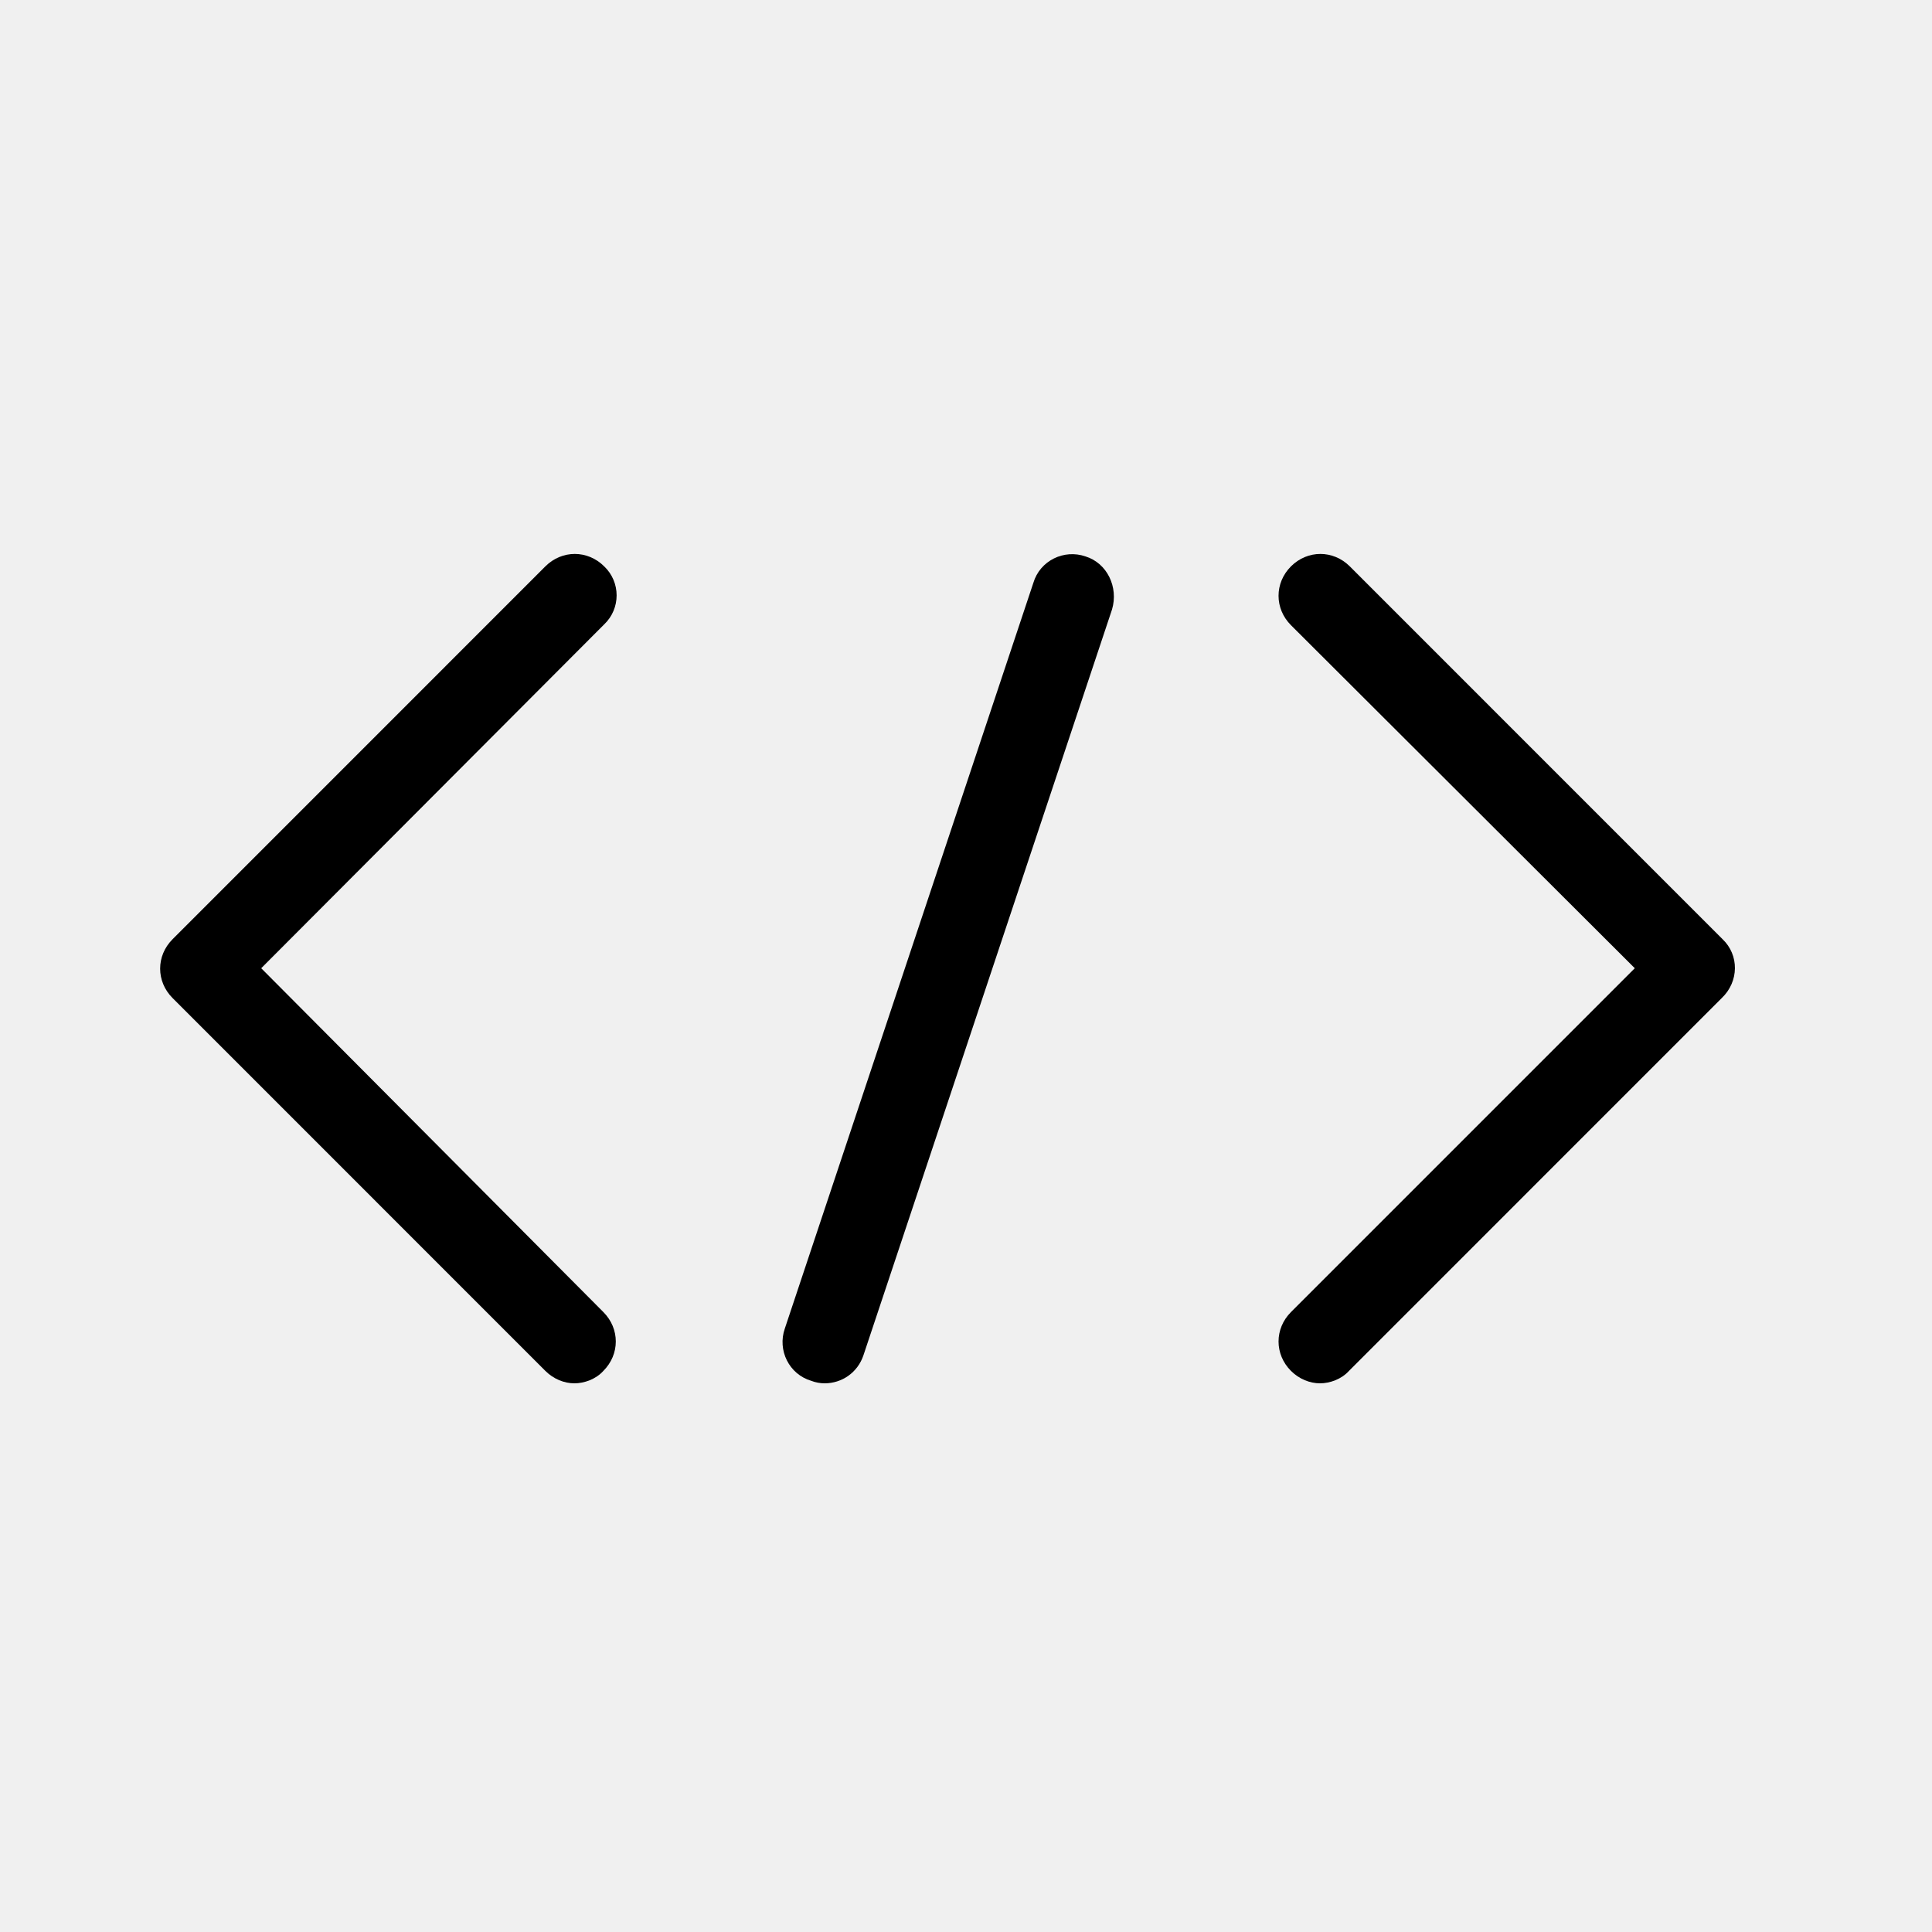
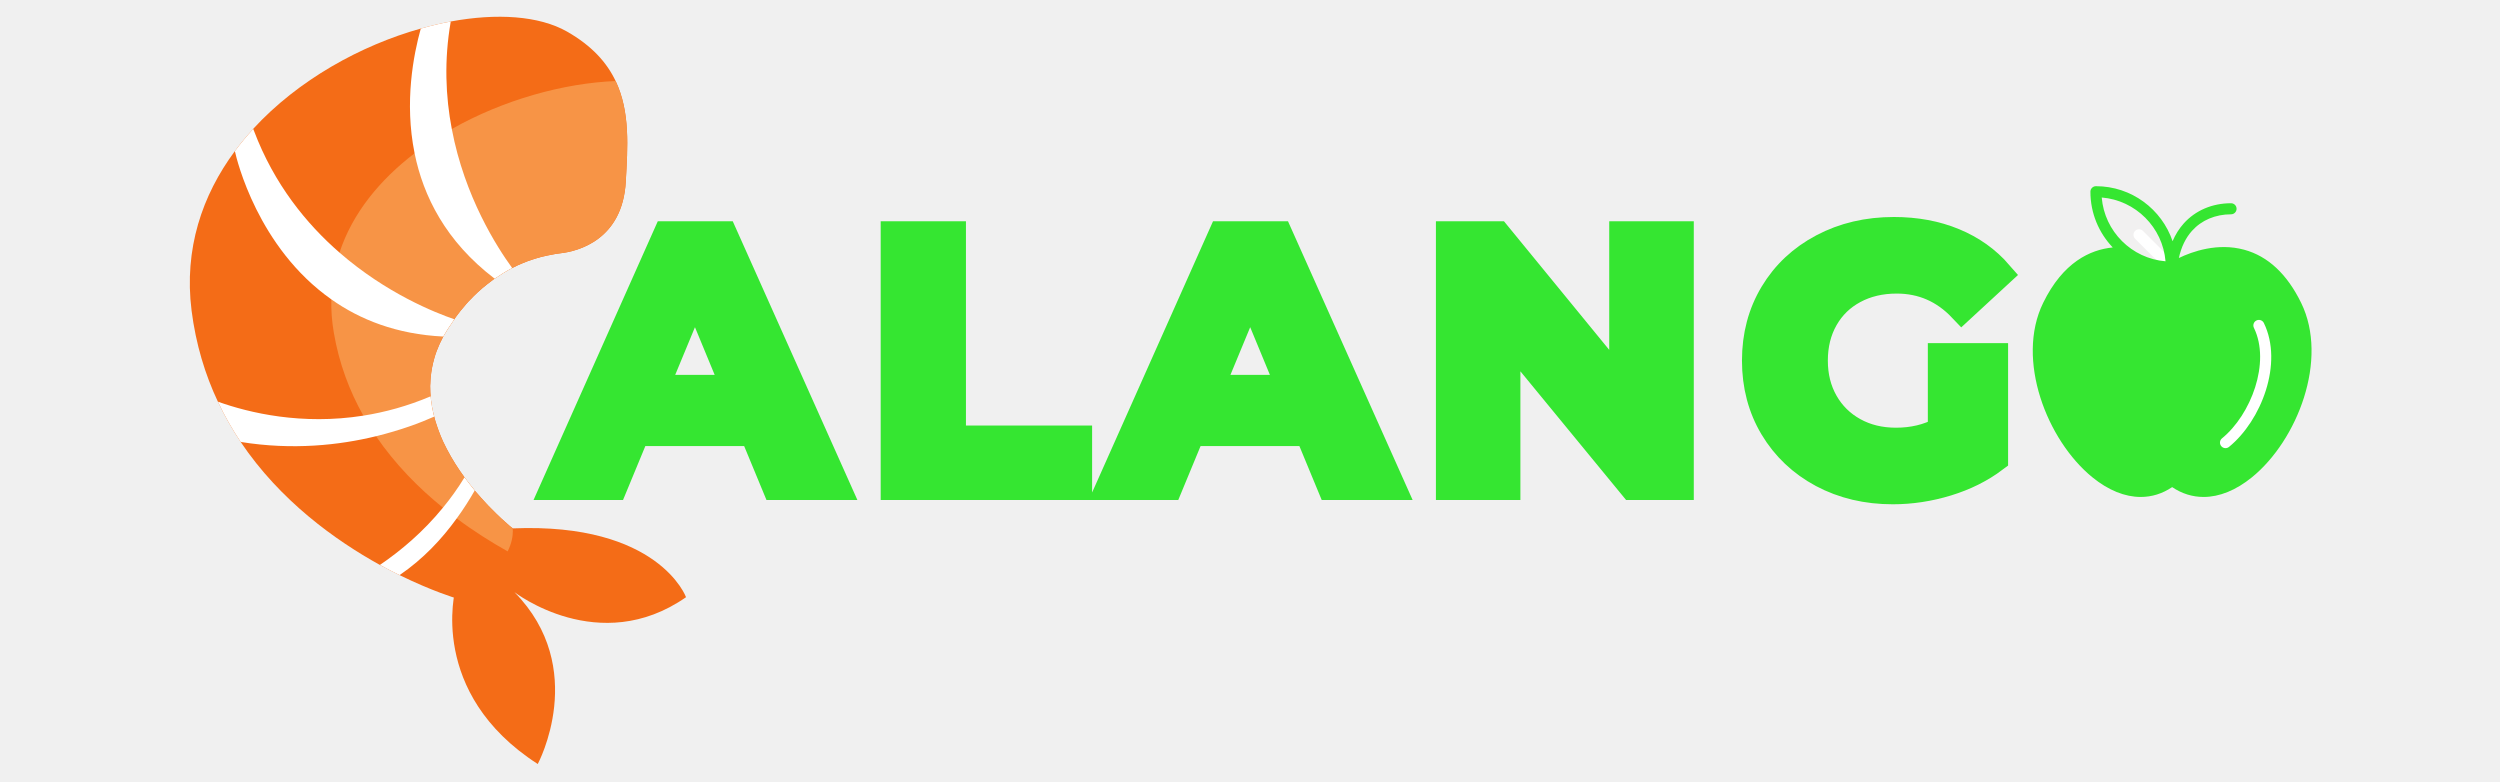
- <svg xmlns="http://www.w3.org/2000/svg" width="1080" zoomAndPan="magnify" viewBox="0 0 810 810" height="1080" preserveAspectRatio="xMidYMid meet" version="1.0">
-   <path fill="#000000" d="M 253.309 237.453 C 246.363 230.508 235.598 230.508 228.648 237.453 L 72.352 393.773 C 65.402 400.719 65.402 411.488 72.352 418.438 L 228.648 574.754 C 232.125 578.227 236.637 579.965 240.805 579.965 C 244.973 579.965 249.836 578.227 252.965 574.754 C 259.91 567.805 259.91 557.039 252.965 550.09 L 109.516 405.93 L 253.309 261.77 C 260.258 255.172 260.258 244.055 253.309 237.453 Z M 253.309 237.453 " fill-opacity="1" fill-rule="nonzero" />
-   <path fill="#000000" d="M 722.207 393.773 L 565.91 237.453 C 558.961 230.508 548.195 230.508 541.246 237.453 C 534.301 244.402 534.301 255.172 541.246 262.117 L 685.391 405.93 L 541.246 550.09 C 534.301 557.039 534.301 567.805 541.246 574.754 C 544.723 578.227 549.238 579.965 553.406 579.965 C 557.574 579.965 562.434 578.227 565.562 574.754 L 721.859 418.438 C 729.152 411.488 729.152 400.371 722.207 393.773 Z M 722.207 393.773 " fill-opacity="1" fill-rule="nonzero" />
-   <path fill="#000000" d="M 455.109 233.285 C 446.078 230.16 436.008 235.023 433.227 244.402 L 329.027 557.039 C 325.902 566.07 330.766 576.145 340.145 578.922 C 341.879 579.617 343.965 579.965 345.699 579.965 C 352.996 579.965 359.594 575.449 362.023 568.152 L 466.223 255.52 C 469.004 246.141 464.141 236.066 455.109 233.285 Z M 455.109 233.285 " fill-opacity="1" fill-rule="nonzero" />
+ <svg xmlns="http://www.w3.org/2000/svg" width="1920" zoomAndPan="magnify" viewBox="0 0 1440 450" height="600" preserveAspectRatio="xMidYMid meet" version="1.0">
+   <defs>
+     <g />
+     <clipPath id="db6e9e9f4c">
+       <path d="M 260 304 L 396 304 L 396 441 L 260 441 Z M 260 304 " clip-rule="nonzero" />
+     </clipPath>
+     <clipPath id="918c900bc2">
+       <path d="M 250.594 -50.156 L 529.336 185.875 L 305.906 449.734 L 27.164 213.703 Z M 250.594 -50.156 " clip-rule="nonzero" />
+     </clipPath>
+     <clipPath id="73bdc14d9f">
+       <path d="M 250.594 -50.156 L 529.336 185.875 L 305.906 449.734 L 27.164 213.703 Z M 250.594 -50.156 " clip-rule="nonzero" />
+     </clipPath>
+     <clipPath id="ca2ab2258c">
+       <path d="M 250.594 -50.156 L 529.336 185.875 L 305.906 449.734 L 27.164 213.703 Z M 250.594 -50.156 " clip-rule="nonzero" />
+     </clipPath>
+     <clipPath id="46800ef125">
+       <path d="M 109 9 L 362 9 L 362 345 L 109 345 Z M 109 9 " clip-rule="nonzero" />
+     </clipPath>
+     <clipPath id="e5945b2b3b">
+       <path d="M 250.594 -50.156 L 529.336 185.875 L 305.906 449.734 L 27.164 213.703 Z M 250.594 -50.156 " clip-rule="nonzero" />
+     </clipPath>
+     <clipPath id="66fc804b32">
+       <path d="M 250.594 -50.156 L 529.336 185.875 L 305.906 449.734 L 27.164 213.703 Z M 250.594 -50.156 " clip-rule="nonzero" />
+     </clipPath>
+     <clipPath id="c022130a7b">
+       <path d="M 250.594 -50.156 L 529.336 185.875 L 305.906 449.734 L 27.164 213.703 Z M 250.594 -50.156 " clip-rule="nonzero" />
+     </clipPath>
+     <clipPath id="22cc5b9a7d">
+       <path d="M 190 46 L 362 46 L 362 318 L 190 318 Z M 190 46 " clip-rule="nonzero" />
+     </clipPath>
+     <clipPath id="bc6e067e1e">
+       <path d="M 250.594 -50.156 L 529.336 185.875 L 305.906 449.734 L 27.164 213.703 Z M 250.594 -50.156 " clip-rule="nonzero" />
+     </clipPath>
+     <clipPath id="0204b9bec4">
+       <path d="M 250.594 -50.156 L 529.336 185.875 L 305.906 449.734 L 27.164 213.703 Z M 250.594 -50.156 " clip-rule="nonzero" />
+     </clipPath>
+     <clipPath id="c505b99b69">
+       <path d="M 250.594 -50.156 L 529.336 185.875 L 305.906 449.734 L 27.164 213.703 Z M 250.594 -50.156 " clip-rule="nonzero" />
+     </clipPath>
+     <clipPath id="130feac16e">
+       <path d="M 236 12 L 296 12 L 296 161 L 236 161 Z M 236 12 " clip-rule="nonzero" />
+     </clipPath>
+     <clipPath id="1858f20618">
+       <path d="M 250.594 -50.156 L 529.336 185.875 L 305.906 449.734 L 27.164 213.703 Z M 250.594 -50.156 " clip-rule="nonzero" />
+     </clipPath>
+     <clipPath id="4083a2a298">
+       <path d="M 250.594 -50.156 L 529.336 185.875 L 305.906 449.734 L 27.164 213.703 Z M 250.594 -50.156 " clip-rule="nonzero" />
+     </clipPath>
+     <clipPath id="dff5e90d03">
+       <path d="M 250.594 -50.156 L 529.336 185.875 L 305.906 449.734 L 27.164 213.703 Z M 250.594 -50.156 " clip-rule="nonzero" />
+     </clipPath>
+     <clipPath id="8880a8c4fe">
+       <path d="M 135 74 L 262 74 L 262 194 L 135 194 Z M 135 74 " clip-rule="nonzero" />
+     </clipPath>
+     <clipPath id="d6cdf46cef">
+       <path d="M 250.594 -50.156 L 529.336 185.875 L 305.906 449.734 L 27.164 213.703 Z M 250.594 -50.156 " clip-rule="nonzero" />
+     </clipPath>
+     <clipPath id="124c46a6a4">
+       <path d="M 250.594 -50.156 L 529.336 185.875 L 305.906 449.734 L 27.164 213.703 Z M 250.594 -50.156 " clip-rule="nonzero" />
+     </clipPath>
+     <clipPath id="b3a0729659">
+       <path d="M 250.594 -50.156 L 529.336 185.875 L 305.906 449.734 L 27.164 213.703 Z M 250.594 -50.156 " clip-rule="nonzero" />
+     </clipPath>
+     <clipPath id="ec29923458">
+       <path d="M 125 228 L 251 228 L 251 258 L 125 258 Z M 125 228 " clip-rule="nonzero" />
+     </clipPath>
+     <clipPath id="0d83dc588f">
+       <path d="M 250.594 -50.156 L 529.336 185.875 L 305.906 449.734 L 27.164 213.703 Z M 250.594 -50.156 " clip-rule="nonzero" />
+     </clipPath>
+     <clipPath id="964992eb43">
+       <path d="M 250.594 -50.156 L 529.336 185.875 L 305.906 449.734 L 27.164 213.703 Z M 250.594 -50.156 " clip-rule="nonzero" />
+     </clipPath>
+     <clipPath id="20ed405073">
+       <path d="M 250.594 -50.156 L 529.336 185.875 L 305.906 449.734 L 27.164 213.703 Z M 250.594 -50.156 " clip-rule="nonzero" />
+     </clipPath>
+     <clipPath id="00525909fb">
+       <path d="M 218 274 L 274 274 L 274 332 L 218 332 Z M 218 274 " clip-rule="nonzero" />
+     </clipPath>
+     <clipPath id="f9265132ab">
+       <path d="M 250.594 -50.156 L 529.336 185.875 L 305.906 449.734 L 27.164 213.703 Z M 250.594 -50.156 " clip-rule="nonzero" />
+     </clipPath>
+     <clipPath id="1bba59dc59">
+       <path d="M 250.594 -50.156 L 529.336 185.875 L 305.906 449.734 L 27.164 213.703 Z M 250.594 -50.156 " clip-rule="nonzero" />
+     </clipPath>
+     <clipPath id="f0cda47170">
+       <path d="M 250.594 -50.156 L 529.336 185.875 L 305.906 449.734 L 27.164 213.703 Z M 250.594 -50.156 " clip-rule="nonzero" />
+     </clipPath>
+     <clipPath id="f3f9390c4e">
+       <path d="M 1170 107.23 L 1332 107.23 L 1332 287 L 1170 287 Z M 1170 107.23 " clip-rule="nonzero" />
+     </clipPath>
+   </defs>
+   <g clip-path="url(#db6e9e9f4c)">
+     <g clip-path="url(#918c900bc2)">
+       <g clip-path="url(#73bdc14d9f)">
+         <g clip-path="url(#ca2ab2258c)">
+           <path fill="#f46c17" d="M 262.324 339.461 C 262.324 339.461 246.094 399.09 309.746 440.074 C 309.746 440.074 339.457 384.934 296.32 341.074 C 296.32 341.074 345.105 378.902 395.156 343.98 C 395.156 343.98 379.508 300.875 295.336 304.348 C 295.336 304.348 263.504 311.027 262.324 339.461 " fill-opacity="1" fill-rule="nonzero" />
+         </g>
+       </g>
+     </g>
+   </g>
+   <g clip-path="url(#46800ef125)">
+     <g clip-path="url(#e5945b2b3b)">
+       <g clip-path="url(#66fc804b32)">
+         <g clip-path="url(#c022130a7b)">
+           <path fill="#f46c17" d="M 250.148 206.383 C 249.121 210.059 248.418 213.68 248.09 217.312 L 248.074 217.371 C 247.969 218.48 247.93 219.543 247.883 220.66 C 247.773 221.766 247.738 222.828 247.82 223.914 C 247.828 225.359 247.898 226.82 248.027 228.289 C 248.055 229.051 248.156 229.762 248.258 230.473 C 248.266 230.727 248.324 231.051 248.383 231.379 C 248.492 232.344 248.613 233.25 248.793 234.168 C 248.965 235.148 249.133 236.125 249.379 237.055 C 249.547 238.031 249.777 239.023 250.082 239.969 C 250.484 241.625 250.965 243.234 251.512 244.793 C 251.883 246 252.328 247.168 252.762 248.387 C 253.473 250.359 254.32 252.297 255.168 254.238 C 255.863 255.703 256.574 257.109 257.328 258.59 C 260.363 264.449 263.906 269.973 267.562 274.957 C 268.535 276.293 269.523 277.57 270.512 278.848 C 271.496 280.125 272.496 281.344 273.434 282.547 C 275.805 285.309 278.09 287.867 280.293 290.219 C 281.055 291.07 281.77 291.852 282.512 292.512 C 287.098 297.254 291.016 300.723 293.246 302.645 C 293.52 302.824 293.723 303.059 293.938 303.227 C 294.262 303.484 294.586 303.742 294.801 303.914 C 294.965 304.012 295.062 304.156 295.184 304.184 C 295.289 304.266 295.336 304.34 295.336 304.34 C 295.66 309.059 294.477 313.453 292.406 317.598 C 284.359 333.664 262.461 344.527 262.461 344.527 C 262.461 344.527 249.039 340.547 230.145 331.262 C 226.562 329.5 222.762 327.559 218.82 325.406 C 193.168 311.23 161.418 288.473 138.621 254.555 C 133.809 247.316 129.348 239.586 125.496 231.355 C 118.168 215.797 112.816 198.332 110.34 178.84 C 105.906 143.355 116.469 112.438 135.285 87.035 C 138.535 82.641 142.078 78.367 145.84 74.266 L 145.852 74.207 C 171.723 46.035 207.922 26.086 242.379 16.441 L 242.441 16.457 C 248.254 14.801 253.949 13.434 259.637 12.379 C 286.184 7.469 310.477 9.043 326.578 18.176 C 340.988 26.383 349.559 36.055 354.605 46.672 C 363.074 64.547 361.539 84.887 360.453 104.566 C 358.629 138.156 332.859 144.742 323.012 145.855 C 321.984 145.953 320.949 146.109 319.969 146.277 C 318.988 146.445 317.938 146.664 317.023 146.844 C 316.441 146.91 315.852 147.035 315.316 147.176 C 314.074 147.414 312.949 147.676 311.754 147.988 C 311.695 147.973 311.68 148.035 311.621 148.023 C 310.023 148.438 308.551 148.879 307.062 149.379 C 305.043 150.016 303.07 150.73 301.203 151.523 C 299.148 152.344 297.121 153.297 295.219 154.277 C 295.148 154.32 295.074 154.371 295.016 154.355 C 291.336 156.277 288.004 158.395 284.918 160.504 C 284.758 160.656 284.617 160.754 284.41 160.836 C 283.129 161.82 281.871 162.746 280.668 163.684 C 276.75 166.746 273.449 169.875 270.695 172.809 C 269.984 173.477 269.398 174.168 268.828 174.801 C 266.109 177.863 264.027 180.566 262.605 182.523 C 262.254 183.012 261.957 183.512 261.688 183.898 C 260.625 185.367 260.121 186.266 260.121 186.266 C 259.141 187.625 258.223 189.004 257.363 190.391 C 256.688 191.504 256.012 192.617 255.41 193.68 C 255.395 193.742 255.324 193.789 255.309 193.848 C 255.301 193.91 255.211 194.02 255.199 194.078 C 254.473 195.43 253.82 196.738 253.23 198.055 C 251.945 200.859 250.93 203.594 250.148 206.383 " fill-opacity="1" fill-rule="nonzero" />
+         </g>
+       </g>
+     </g>
+   </g>
+   <g clip-path="url(#22cc5b9a7d)">
+     <g clip-path="url(#bc6e067e1e)">
+       <g clip-path="url(#0204b9bec4)">
+         <g clip-path="url(#c505b99b69)">
+           <path fill="#f79446" d="M 250.145 206.383 C 249.059 210.047 248.414 213.676 248.086 217.312 L 248.074 217.371 C 247.906 218.465 247.859 219.59 247.883 220.66 C 247.773 221.766 247.738 222.828 247.82 223.914 C 247.828 225.359 247.898 226.82 248.027 228.293 C 248.055 229.051 248.156 229.762 248.254 230.473 C 248.266 230.727 248.324 231.051 248.379 231.379 C 248.43 232.332 248.613 233.25 248.793 234.172 C 248.965 235.148 249.133 236.125 249.375 237.055 C 249.547 238.035 249.777 239.023 250.082 239.969 C 250.484 241.625 250.965 243.234 251.512 244.793 C 251.887 246.004 252.258 247.215 252.762 248.387 C 253.473 250.359 254.32 252.301 255.168 254.238 C 255.863 255.703 256.57 257.109 257.328 258.59 C 260.359 264.445 263.902 269.973 267.559 274.957 C 268.535 276.293 269.508 277.629 270.508 278.848 C 271.492 280.125 272.492 281.344 273.434 282.547 C 275.801 285.309 278.086 287.867 280.293 290.219 C 281.008 291 281.781 291.793 282.508 292.512 C 287.098 297.254 291.012 300.723 293.246 302.641 C 293.52 302.824 293.723 303.055 293.938 303.227 C 294.262 303.484 294.582 303.742 294.801 303.914 C 294.965 304.012 295.059 304.156 295.18 304.184 C 295.289 304.266 295.336 304.34 295.336 304.34 C 295.66 309.059 294.477 313.453 292.406 317.598 C 282.918 312.258 272.934 305.992 263.062 298.621 C 260.406 296.613 257.75 294.605 255.137 292.418 C 241.023 281.004 227.578 267.348 216.594 251.262 C 214.008 247.445 211.57 243.539 209.297 239.414 C 201.305 225.219 195.297 209.371 192.273 191.586 C 191.148 185.004 190.68 178.625 190.855 172.441 C 191.09 163.008 192.684 153.988 195.551 145.488 C 202.98 122.824 218.801 103.57 238.809 88.289 C 245.555 83.125 252.766 78.441 260.234 74.309 C 290.07 57.406 324.816 47.887 354.602 46.672 C 363.07 64.551 361.539 84.887 360.453 104.566 C 358.629 138.152 332.855 144.742 323.012 145.859 C 321.984 145.953 320.945 146.109 319.969 146.277 C 318.988 146.445 318.012 146.617 317.02 146.844 C 316.441 146.91 315.852 147.035 315.316 147.172 C 314.074 147.414 312.949 147.676 311.754 147.988 C 311.695 147.977 311.68 148.035 311.621 148.023 C 310.086 148.449 308.551 148.879 307.062 149.379 C 305.043 150.016 303.066 150.73 301.203 151.527 C 299.145 152.344 297.125 153.297 295.219 154.277 C 295.145 154.32 295.07 154.371 295.012 154.355 C 291.34 156.277 288 158.398 284.918 160.508 C 284.758 160.66 284.613 160.754 284.41 160.836 C 283.129 161.82 281.867 162.746 280.668 163.684 C 276.746 166.746 273.449 169.879 270.691 172.809 C 269.984 173.473 269.398 174.168 268.828 174.801 C 266.105 177.863 264.027 180.566 262.605 182.523 C 262.25 183.016 261.91 183.441 261.688 183.898 C 260.625 185.367 260.121 186.266 260.121 186.266 C 259.141 187.629 258.223 189 257.363 190.391 C 256.684 191.504 256.012 192.617 255.41 193.68 C 255.395 193.742 255.324 193.789 255.309 193.852 C 255.297 193.91 255.215 194.02 255.203 194.078 C 254.473 195.43 253.82 196.738 253.23 198.055 C 251.945 200.859 250.926 203.594 250.145 206.383 " fill-opacity="1" fill-rule="nonzero" />
+         </g>
+       </g>
+     </g>
+   </g>
+   <g clip-path="url(#130feac16e)">
+     <g clip-path="url(#1858f20618)">
+       <g clip-path="url(#4083a2a298)">
+         <g clip-path="url(#dff5e90d03)">
+           <path fill="#ffffff" d="M 295.012 154.359 C 291.34 156.277 288 158.395 284.918 160.504 C 256.719 139.066 243.781 112.895 238.809 88.289 C 232.805 58.75 238.227 31.324 242.379 16.441 L 242.438 16.457 C 248.258 14.801 253.949 13.434 259.637 12.383 C 255.715 34.785 256.691 55.719 260.238 74.309 C 267.617 113.371 286.297 142.395 295.012 154.359 " fill-opacity="1" fill-rule="nonzero" />
+         </g>
+       </g>
+     </g>
+   </g>
+   <g clip-path="url(#8880a8c4fe)">
+     <g clip-path="url(#d6cdf46cef)">
+       <g clip-path="url(#124c46a6a4)">
+         <g clip-path="url(#b3a0729659)">
+           <path fill="#ffffff" d="M 261.691 183.898 C 260.625 185.367 260.121 186.266 260.121 186.266 C 259.141 187.625 258.223 189.004 257.367 190.387 C 256.688 191.504 256.012 192.617 255.41 193.68 C 255.398 193.742 255.324 193.789 255.312 193.848 C 228.449 192.543 207.363 184.109 190.859 172.441 C 148.523 142.664 136.363 92.039 135.285 87.035 C 138.539 82.641 142.082 78.367 145.84 74.266 C 146.016 74.617 146.18 75.031 146.297 75.371 C 157.895 106.094 176.449 128.875 195.551 145.492 C 222.559 168.996 250.621 180.102 261.691 183.898 " fill-opacity="1" fill-rule="nonzero" />
+         </g>
+       </g>
+     </g>
+   </g>
+   <g clip-path="url(#ec29923458)">
+     <g clip-path="url(#0d83dc588f)">
+       <g clip-path="url(#964992eb43)">
+         <g clip-path="url(#20ed405073)">
+           <path fill="#ffffff" d="M 250.082 239.969 C 242.098 243.551 230.641 247.836 216.594 251.262 C 195.527 256.398 168.629 259.418 138.621 254.555 C 133.805 247.316 129.344 239.586 125.496 231.355 C 143.602 237.84 173.875 245.02 209.297 239.414 C 221.648 237.449 234.707 233.941 248.027 228.289 C 248.055 229.051 248.156 229.762 248.254 230.473 C 248.266 230.727 248.324 231.055 248.379 231.379 C 248.488 232.344 248.613 233.25 248.793 234.168 C 248.965 235.148 249.133 236.125 249.379 237.059 C 249.547 238.031 249.777 239.023 250.082 239.969 " fill-opacity="1" fill-rule="nonzero" />
+         </g>
+       </g>
+     </g>
+   </g>
+   <g clip-path="url(#00525909fb)">
+     <g clip-path="url(#f9265132ab)">
+       <g clip-path="url(#1bba59dc59)">
+         <g clip-path="url(#f0cda47170)">
+           <path fill="#ffffff" d="M 273.434 282.547 C 270.449 287.754 267.039 293.184 263.062 298.617 C 254.617 310.332 243.801 321.977 230.148 331.262 C 226.562 329.496 222.762 327.559 218.82 325.406 C 230.566 317.41 243.52 306.656 255.141 292.414 C 259.535 287.07 263.711 281.297 267.562 274.957 C 268.539 276.293 269.523 277.57 270.512 278.848 C 271.496 280.125 272.496 281.344 273.434 282.547 " fill-opacity="1" fill-rule="nonzero" />
+         </g>
+       </g>
+     </g>
+   </g>
+   <path fill="#35e631" d="M 1223.547 145.555 C 1209.129 144.879 1191.98 150.719 1179.703 175.902 C 1156.031 224.473 1212.312 306.664 1251.164 276.648 C 1290.016 306.664 1346.297 224.473 1322.621 175.902 C 1297.273 123.902 1251.164 154.375 1251.164 154.375 Z M 1223.547 145.555 " fill-opacity="1" fill-rule="nonzero" />
+   <path fill="#f1f0f0" d="M 1250.668 153.832 C 1250.668 129.848 1231.258 110.434 1207.27 110.434 C 1207.27 134.422 1226.68 153.832 1250.668 153.832 Z M 1250.668 153.832 " fill-opacity="1" fill-rule="nonzero" />
+   <path fill="#ffffff" d="M 1249.309 155.664 C 1248.492 155.664 1247.676 155.352 1247.055 154.73 L 1229.824 137.5 C 1229.203 136.879 1228.891 136.062 1228.891 135.246 C 1228.891 134.434 1229.203 133.617 1229.824 132.992 C 1231.07 131.75 1233.09 131.746 1234.336 132.992 L 1251.562 150.219 C 1252.188 150.844 1252.496 151.66 1252.496 152.477 C 1252.496 153.289 1252.188 154.105 1251.562 154.73 C 1250.941 155.352 1250.125 155.664 1249.309 155.664 Z M 1249.309 155.664 " fill-opacity="1" fill-rule="nonzero" />
+   <path fill="#ffffff" d="M 1281.895 258.133 C 1280.969 258.133 1280.051 257.73 1279.422 256.957 C 1278.309 255.594 1278.516 253.582 1279.883 252.473 C 1296.574 238.883 1307.977 208.789 1298.258 188.848 C 1297.484 187.266 1298.145 185.355 1299.727 184.586 C 1301.309 183.812 1303.219 184.473 1303.988 186.055 C 1315.305 209.266 1302.488 242.293 1283.906 257.418 C 1283.316 257.898 1282.602 258.133 1281.895 258.133 Z M 1281.895 258.133 " fill-opacity="1" fill-rule="nonzero" />
+   <g clip-path="url(#f3f9390c4e)">
+     <path fill="#35e631" d="M 1325.488 174.504 C 1317.395 157.898 1306.363 147.586 1292.699 143.855 C 1277.344 139.664 1262.727 144.895 1255.02 148.617 C 1256.375 142.352 1258.902 137.074 1262.574 132.977 C 1268.086 126.828 1276.074 123.441 1285.078 123.441 C 1286.84 123.441 1288.266 122.016 1288.266 120.254 C 1288.266 118.492 1286.84 117.066 1285.078 117.066 C 1274.238 117.066 1264.562 121.207 1257.824 128.723 C 1255.188 131.668 1253.047 135.082 1251.41 138.926 C 1245.18 120.527 1227.746 107.246 1207.27 107.246 C 1205.508 107.246 1204.078 108.676 1204.078 110.434 C 1204.078 122.863 1208.973 134.172 1216.934 142.535 C 1203.953 143.805 1188.281 151.023 1176.836 174.504 C 1160.938 207.129 1179.023 253.605 1205.199 274.91 C 1214.457 282.449 1224.004 286.25 1233.059 286.25 C 1239.43 286.25 1245.555 284.367 1251.164 280.578 C 1256.773 284.371 1262.895 286.25 1269.266 286.25 C 1278.32 286.25 1287.871 282.449 1297.129 274.91 C 1323.305 253.605 1341.391 207.129 1325.488 174.504 Z M 1247.344 150.508 C 1227.816 148.902 1212.199 133.285 1210.594 113.762 C 1230.121 115.363 1245.738 130.98 1247.344 150.508 Z M 1320.887 227.281 C 1315.453 244.27 1305.066 260.227 1293.102 269.969 C 1284.852 276.684 1268.684 286.156 1253.113 274.125 C 1251.965 273.238 1250.363 273.238 1249.215 274.121 C 1233.645 286.156 1217.477 276.684 1209.223 269.965 C 1197.258 260.227 1186.871 244.27 1181.438 227.277 C 1175.504 208.719 1175.906 190.969 1182.566 177.301 C 1192.203 157.531 1205.945 147.926 1223.398 148.738 C 1223.641 148.75 1223.883 148.73 1224.113 148.688 C 1230.855 153.383 1238.887 156.34 1247.562 156.914 C 1247.379 160.781 1247.523 164.871 1247.996 169.16 C 1248 169.227 1248.016 169.289 1248.023 169.352 C 1244.5 168.734 1241.121 167.074 1238.402 164.355 C 1237.16 163.109 1235.141 163.109 1233.895 164.355 C 1232.648 165.602 1232.648 167.617 1233.895 168.863 C 1238.656 173.625 1244.91 176.004 1251.164 176.004 C 1257.418 176.004 1263.668 173.625 1268.434 168.863 C 1269.676 167.617 1269.676 165.602 1268.434 164.355 C 1267.188 163.109 1265.168 163.109 1263.922 164.355 C 1261.203 167.074 1257.828 168.734 1254.305 169.352 C 1254.352 169.066 1254.367 168.766 1254.332 168.461 C 1253.863 164.191 1253.746 160.16 1253.973 156.395 C 1258.188 153.934 1274.41 145.469 1291.02 150.008 C 1302.832 153.234 1312.5 162.414 1319.758 177.297 C 1326.422 190.969 1326.82 208.719 1320.887 227.281 Z M 1320.887 227.281 " fill-opacity="1" fill-rule="nonzero" />
+   </g>
+   <path stroke-linecap="butt" transform="matrix(0.75, 0, 0, 0.75, 268.5778, 61.97055)" fill="none" stroke-linejoin="miter" d="M 220.334 249.602 L 130.589 249.602 L 113.464 290.998 L 67.615 290.998 L 153.787 97.685 L 197.948 97.685 L 284.391 290.998 L 237.464 290.998 Z M 206.245 215.617 L 175.631 141.581 L 144.954 215.617 Z M 328.615 97.685 L 373.386 97.685 L 373.386 254.524 L 470.282 254.524 L 470.282 290.998 L 328.615 290.998 Z M 646.756 249.602 L 557.011 249.602 L 539.886 290.998 L 494.037 290.998 L 580.209 97.685 L 624.37 97.685 L 710.813 290.998 L 663.886 290.998 Z M 632.667 215.617 L 602.053 141.581 L 571.375 215.617 Z M 932.37 97.685 L 932.37 290.998 L 895.62 290.998 L 799.204 173.612 L 799.204 290.998 L 755.037 290.998 L 755.037 97.685 L 792.053 97.685 L 888.136 215.076 L 888.136 97.685 Z M 1132.823 191.274 L 1173.751 191.274 L 1173.751 269.758 C 1163.235 277.67 1151.073 283.742 1137.277 287.966 C 1123.474 292.19 1109.563 294.305 1095.537 294.305 C 1075.49 294.305 1057.443 290.034 1041.391 281.492 C 1025.391 272.909 1012.829 261.018 1003.704 245.826 C 994.62 230.633 990.084 213.461 990.084 194.31 C 990.084 175.159 994.62 158.013 1003.704 142.862 C 1012.829 127.669 1025.48 115.805 1041.662 107.263 C 1057.891 98.675 1076.141 94.383 1096.412 94.383 C 1113.36 94.383 1128.735 97.237 1142.532 102.946 C 1156.334 108.654 1167.933 116.925 1177.323 127.758 L 1148.599 154.258 C 1134.803 139.737 1118.126 132.482 1098.573 132.482 C 1086.256 132.482 1075.308 135.065 1065.735 140.232 C 1056.162 145.357 1048.698 152.617 1043.349 162.013 C 1038.001 171.409 1035.323 182.175 1035.323 194.31 C 1035.323 206.31 1038.001 217.008 1043.349 226.404 C 1048.698 235.753 1056.115 243.06 1065.599 248.321 C 1075.084 253.576 1085.896 256.206 1098.032 256.206 C 1110.933 256.206 1122.532 253.446 1132.823 247.914 Z M 1132.823 191.274 " stroke="#35e631" stroke-width="20.714" stroke-opacity="1" stroke-miterlimit="4" />
+   <g fill="#35e631" fill-opacity="1">
+     <g transform="translate(321.1598, 280.2205)">
+       <g>
+         <path d="M 112.688 -31.078 L 45.359 -31.078 L 32.516 0 L -1.859 0 L 62.766 -145 L 95.906 -145 L 160.734 0 L 125.531 0 Z M 102.125 -56.547 L 79.125 -112.062 L 56.141 -56.547 Z M 102.125 -56.547 " />
+       </g>
+     </g>
+   </g>
+   <g fill="#35e631" fill-opacity="1">
+     <g transform="translate(497.8459, 280.2205)">
+       <g>
+         <path d="M 17.188 -145 L 50.75 -145 L 50.75 -27.344 L 123.453 -27.344 L 123.453 0 L 17.188 0 Z M 17.188 -145 " />
+       </g>
+     </g>
+   </g>
+   <g fill="#35e631" fill-opacity="1">
+     <g transform="translate(640.9761, 280.2205)">
+       <g>
+         <path d="M 112.688 -31.078 L 45.359 -31.078 L 32.516 0 L -1.859 0 L 62.766 -145 L 95.906 -145 L 160.734 0 L 125.531 0 Z M 102.125 -56.547 L 79.125 -112.062 L 56.141 -56.547 Z M 102.125 -56.547 " />
+       </g>
+     </g>
+   </g>
+   <g fill="#35e631" fill-opacity="1">
+     <g transform="translate(817.6622, 280.2205)">
+       <g>
+         <path d="M 150.172 -145 L 150.172 0 L 122.625 0 L 50.328 -88.031 L 50.328 0 L 17.188 0 L 17.188 -145 L 44.953 -145 L 117.031 -56.969 L 117.031 -145 Z M 150.172 -145 " />
+       </g>
+     </g>
+   </g>
+   <g fill="#35e631" fill-opacity="1">
+     <g transform="translate(1003.048, 280.2205)">
+       <g>
+         <path d="M 115.172 -74.781 L 145.828 -74.781 L 145.828 -15.953 C 137.953 -10.016 128.836 -5.457 118.484 -2.281 C 108.129 0.895 97.703 2.484 87.203 2.484 C 72.148 2.484 58.613 -0.723 46.594 -7.141 C 34.582 -13.566 25.16 -22.473 18.328 -33.859 C 11.492 -45.254 8.078 -58.133 8.078 -72.5 C 8.078 -86.863 11.492 -99.738 18.328 -111.125 C 25.16 -122.52 34.656 -131.426 46.812 -137.844 C 58.969 -144.27 72.641 -147.484 87.828 -147.484 C 100.535 -147.484 112.066 -145.344 122.422 -141.062 C 132.773 -136.781 141.473 -130.566 148.516 -122.422 L 126.984 -102.531 C 116.617 -113.445 104.117 -118.906 89.484 -118.906 C 80.234 -118.906 72.016 -116.969 64.828 -113.094 C 57.648 -109.227 52.055 -103.773 48.047 -96.734 C 44.047 -89.691 42.047 -81.613 42.047 -72.5 C 42.047 -63.52 44.047 -55.508 48.047 -48.469 C 52.055 -41.426 57.617 -35.938 64.734 -32 C 71.848 -28.062 79.961 -26.094 89.078 -26.094 C 98.742 -26.094 107.441 -28.164 115.172 -32.312 Z M 115.172 -74.781 " />
+       </g>
+     </g>
+   </g>
</svg>
